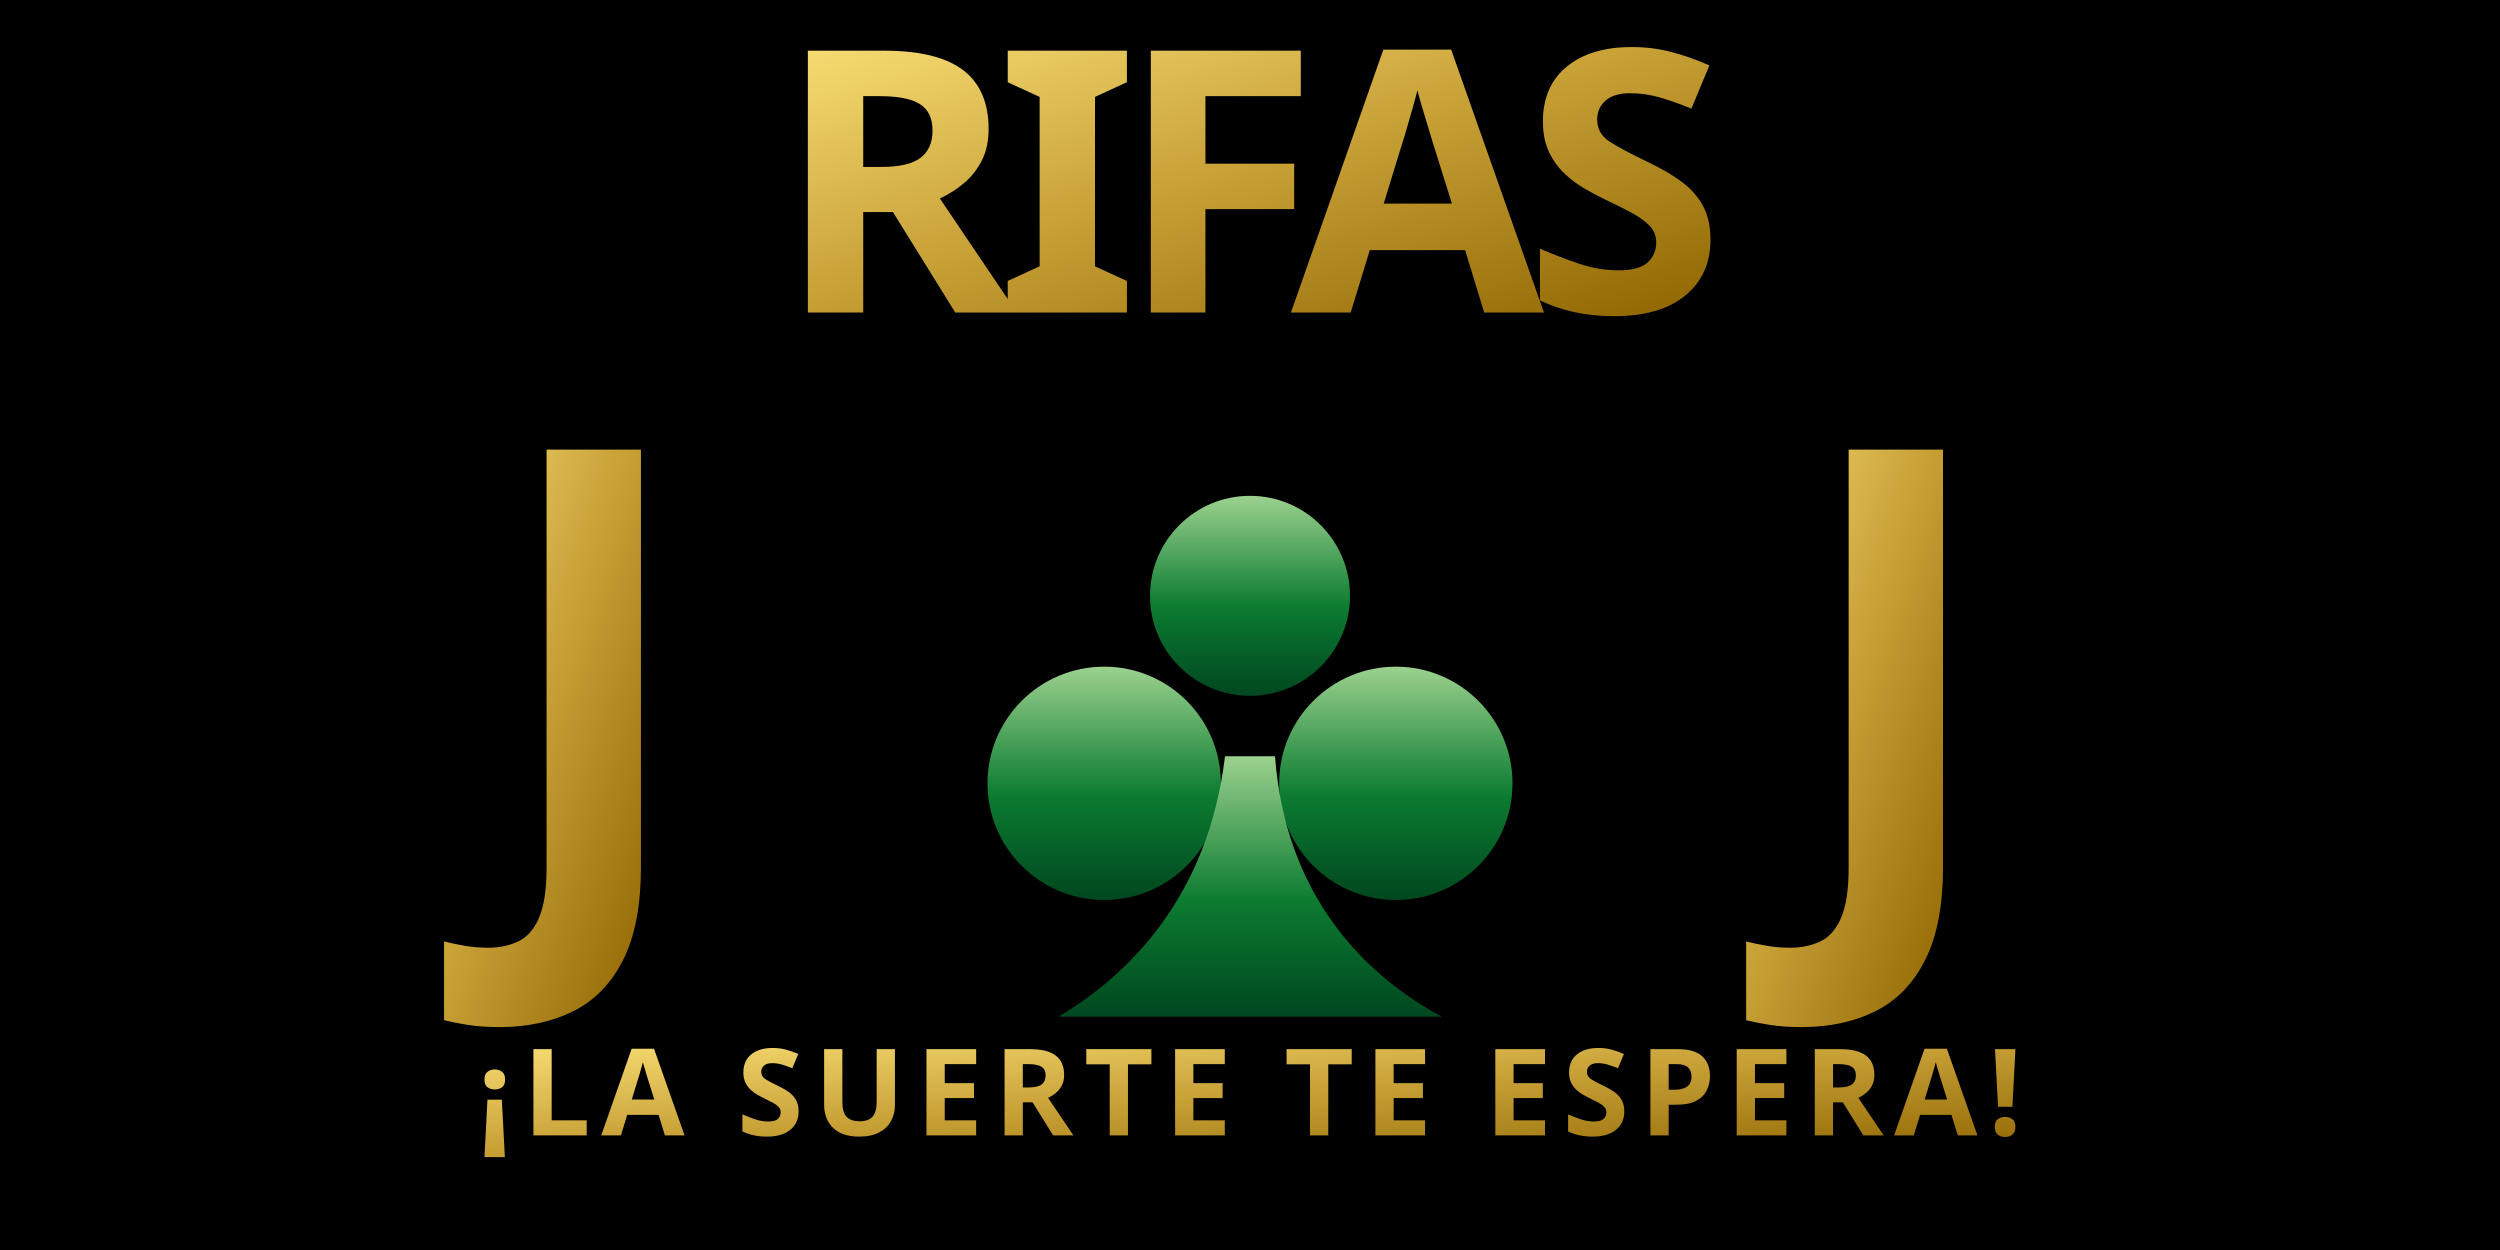
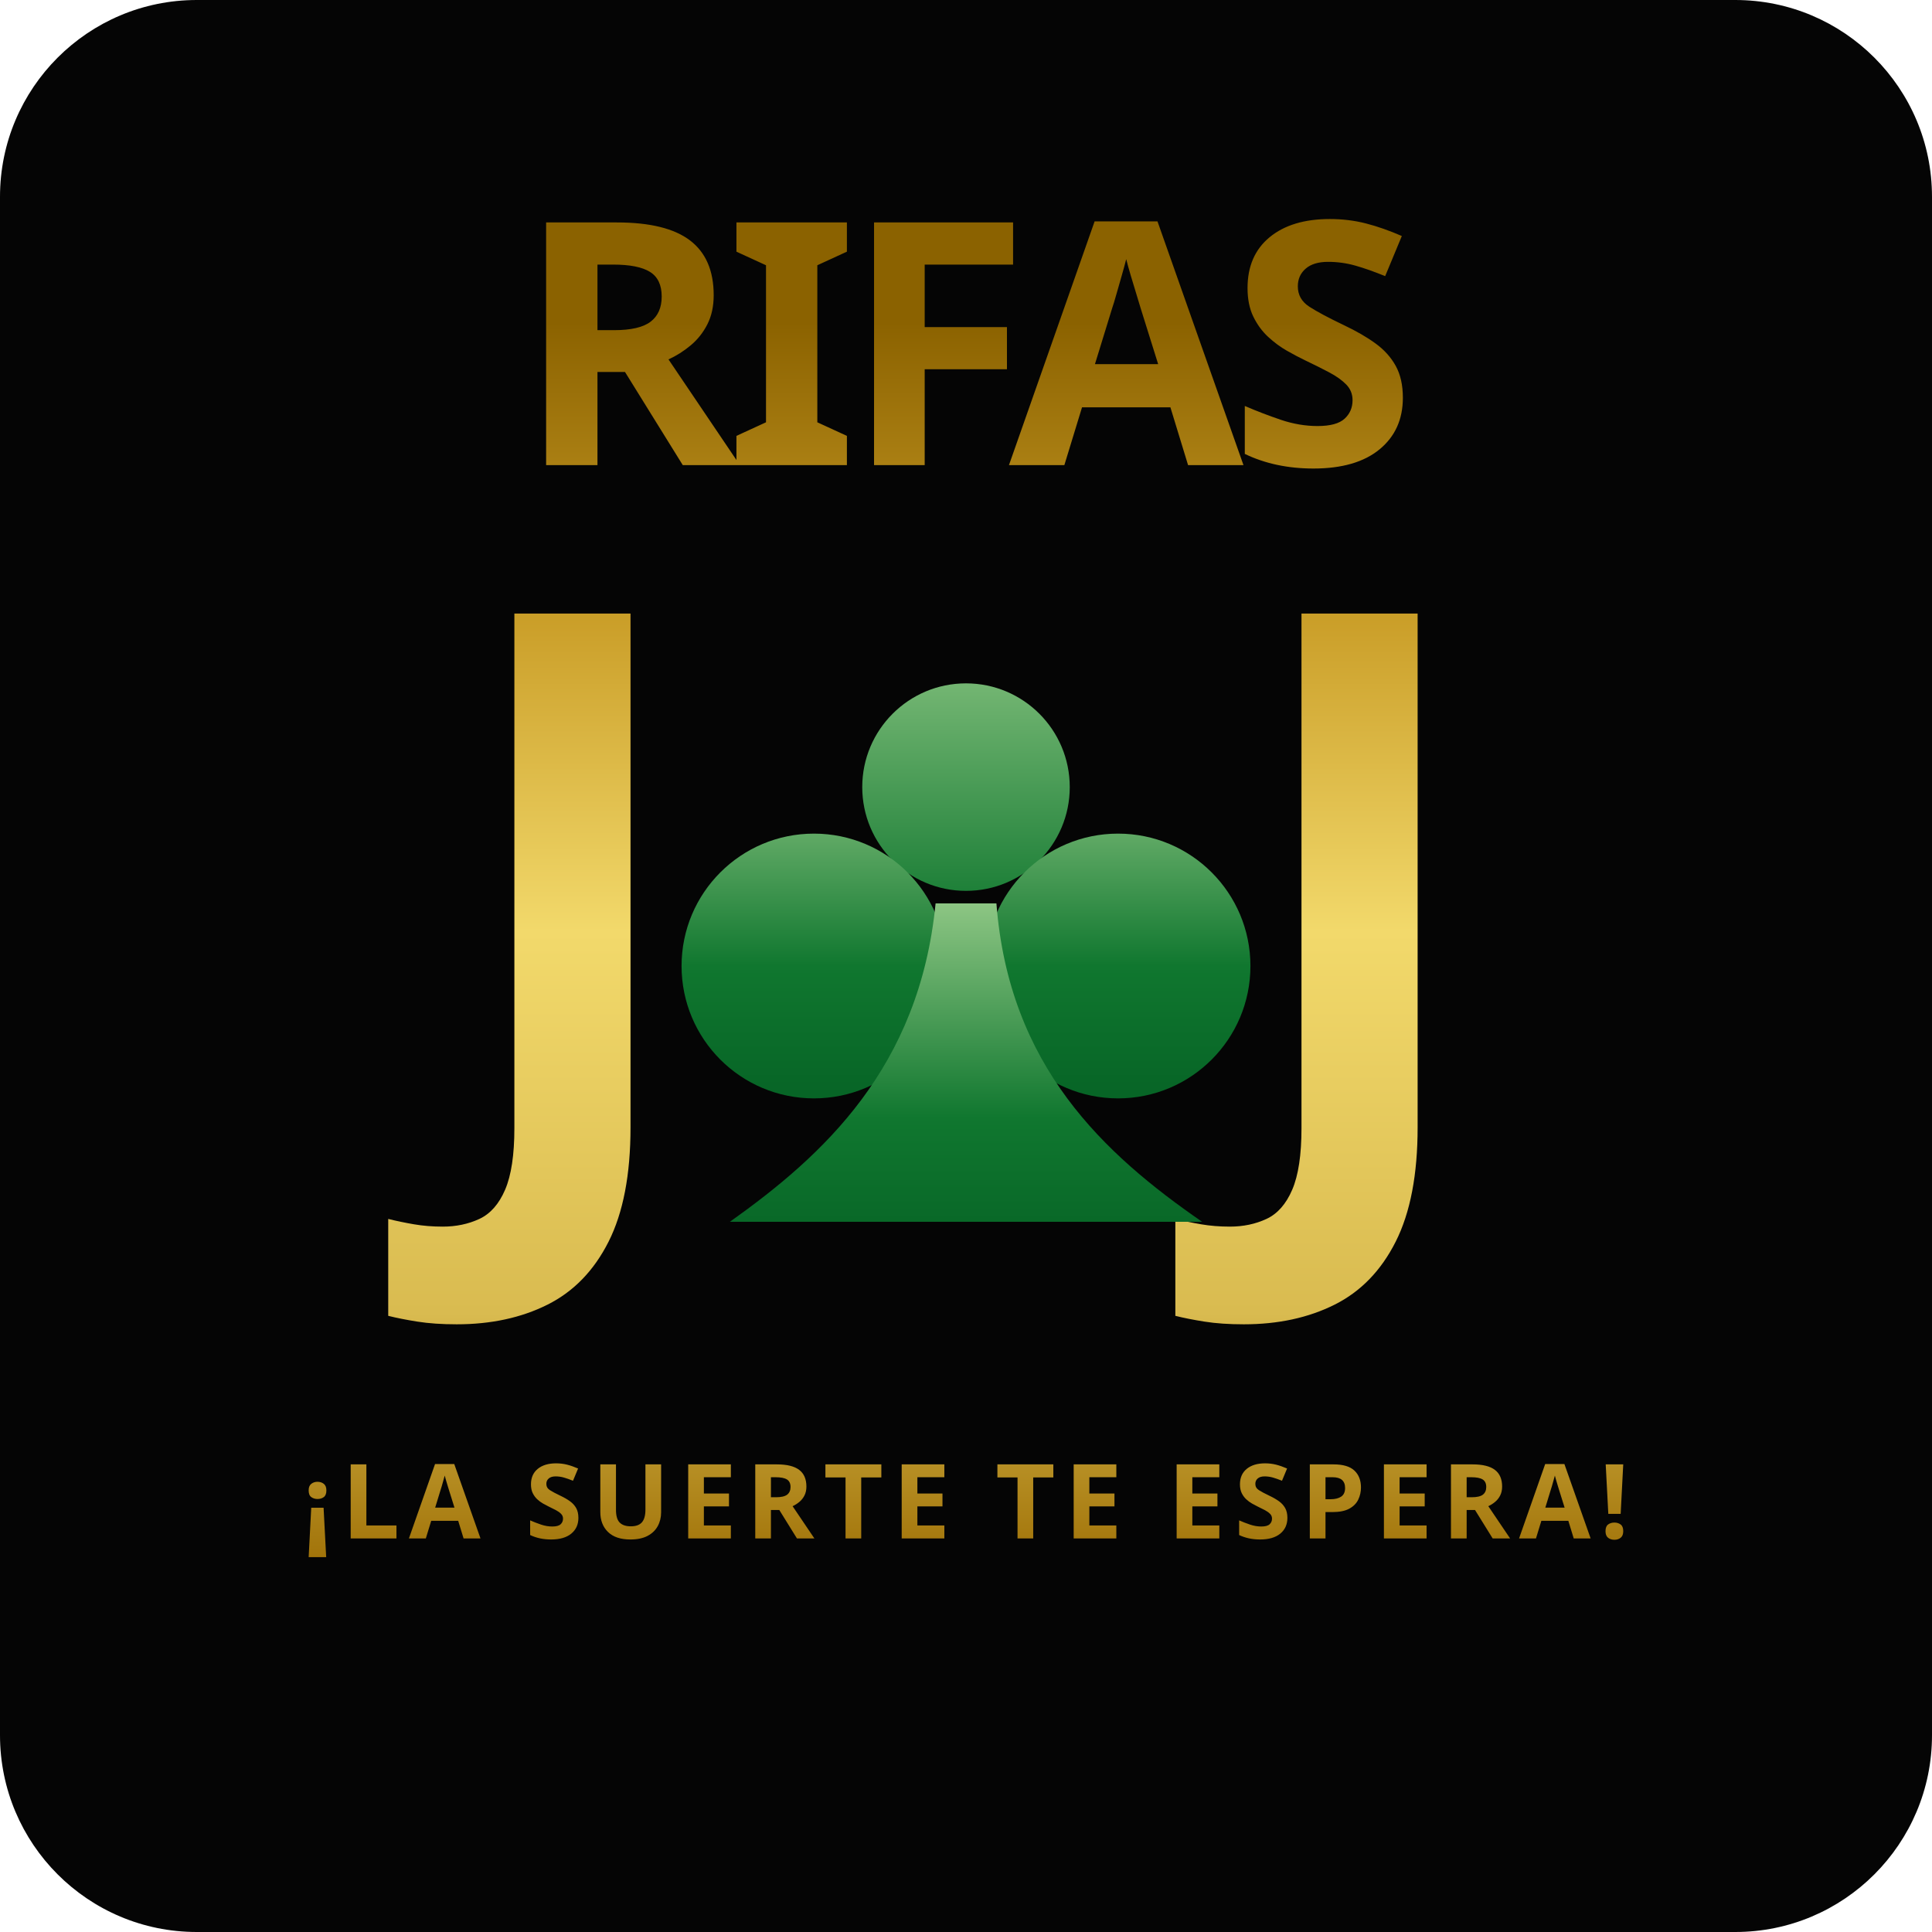
- <svg xmlns="http://www.w3.org/2000/svg" viewBox="0 0 1200 600" role="img" aria-label="JJRifas">
-   <rect width="1200" height="600" fill="#000" />
+ <svg xmlns="http://www.w3.org/2000/svg" xmlns:xlink="http://www.w3.org/1999/xlink" id="Capa_2" data-name="Capa 2" viewBox="0 0 1080 1080">
  <defs>
-     <linearGradient id="gold" x1="0" x2="1" y1="0" y2="1">
-       <stop offset="0" stop-color="#f6dc72" />
-       <stop offset="0.45" stop-color="#c9a238" />
-       <stop offset="1" stop-color="#8f6500" />
+     <style>
+       .cls-1{fill:#050505;}
+       .cls-2{fill:url(#Degradado_sin_nombre_104);}
+       .cls-3{fill:url(#Degradado_sin_nombre_33);}
+       .cls-4{fill:url(#Degradado_sin_nombre_33-2);}
+       .cls-5{fill:url(#Degradado_sin_nombre_33-3);}
+       .cls-6{fill:url(#Degradado_sin_nombre_33-4);}
+     </style>
+     <linearGradient id="Degradado_sin_nombre_104" x1="540" y1="890" x2="540" y2="180" gradientUnits="userSpaceOnUse">
+       <stop offset="0" stop-color="#9a6a00" />
+       <stop offset=".22" stop-color="#d9bb50" />
+       <stop offset=".52" stop-color="#f2d96b" />
+       <stop offset=".78" stop-color="#c89b25" />
+       <stop offset="1" stop-color="#8b6200" />
    </linearGradient>
-     <linearGradient id="green" x1="0" x2="0" y1="0" y2="1">
-       <stop offset="0" stop-color="#9bd18e" />
-       <stop offset="0.55" stop-color="#0c7c31" />
-       <stop offset="1" stop-color="#00471f" />
+     <linearGradient id="Degradado_sin_nombre_33" x1="540" y1="340" x2="540" y2="710" gradientUnits="userSpaceOnUse">
+       <stop offset="0" stop-color="#92c987" />
+       <stop offset=".48" stop-color="#10772f" />
+       <stop offset="1" stop-color="#00561f" />
    </linearGradient>
+     <linearGradient id="Degradado_sin_nombre_33-2" x1="470" y1="420" x2="470" y2="670" xlink:href="#Degradado_sin_nombre_33" />
+     <linearGradient id="Degradado_sin_nombre_33-3" x1="610" y1="420" x2="610" y2="670" xlink:href="#Degradado_sin_nombre_33" />
+     <linearGradient id="Degradado_sin_nombre_33-4" x1="540" y1="500" x2="540" y2="760" xlink:href="#Degradado_sin_nombre_33" />
  </defs>
-   <text x="600" y="150" text-anchor="middle" font-family="Arial Black, Impact, sans-serif" font-size="176" font-weight="900" fill="url(#gold)" letter-spacing="-10">RIFAS</text>
-   <text x="285" y="430" text-anchor="middle" font-family="Arial Black, Impact, sans-serif" font-size="300" font-weight="900" fill="url(#gold)" letter-spacing="-26">J</text>
-   <text x="910" y="430" text-anchor="middle" font-family="Arial Black, Impact, sans-serif" font-size="300" font-weight="900" fill="url(#gold)" letter-spacing="-26">J</text>
-   <g transform="translate(600 338)">
-     <circle cx="0" cy="-52" r="48" fill="url(#green)" />
-     <circle cx="-70" cy="38" r="56" fill="url(#green)" />
-     <circle cx="70" cy="38" r="56" fill="url(#green)" />
-     <path d="M-12 25 C-20 92 -58 130 -92 150 H92 C55 130 17 92 12 25 Z" fill="url(#green)" />
+   <rect class="cls-1" width="1080" height="1080" rx="110" />
+   <g>
+     <text x="540" y="260" text-anchor="middle" font-family="Arial Black, Impact, sans-serif" font-size="190" font-weight="900" letter-spacing="-8" fill="url(#Degradado_sin_nombre_104)">RIFAS</text>
+     <text x="320" y="650" text-anchor="middle" font-family="Arial Black, Impact, sans-serif" font-size="430" font-weight="900" fill="url(#Degradado_sin_nombre_104)">J</text>
+     <text x="760" y="650" text-anchor="middle" font-family="Arial Black, Impact, sans-serif" font-size="430" font-weight="900" fill="url(#Degradado_sin_nombre_104)">J</text>
+     <circle class="cls-3" cx="540" cy="440" r="58" />
+     <circle class="cls-4" cx="455" cy="540" r="74" />
+     <circle class="cls-5" cx="625" cy="540" r="74" />
+     <path class="cls-6" d="M523 505c-9 92-63 141-115 178h264c-55-38-108-87-115-178z" />
+     <text x="540" y="860" text-anchor="middle" font-family="Arial Black, Impact, sans-serif" font-size="58" font-weight="900" letter-spacing="5" fill="url(#Degradado_sin_nombre_104)">¡LA SUERTE TE ESPERA!</text>
  </g>
-   <text x="600" y="545" text-anchor="middle" font-family="Arial Black, Impact, sans-serif" font-size="58" font-weight="900" fill="url(#gold)" letter-spacing="5">¡LA SUERTE TE ESPERA!</text>
</svg>
